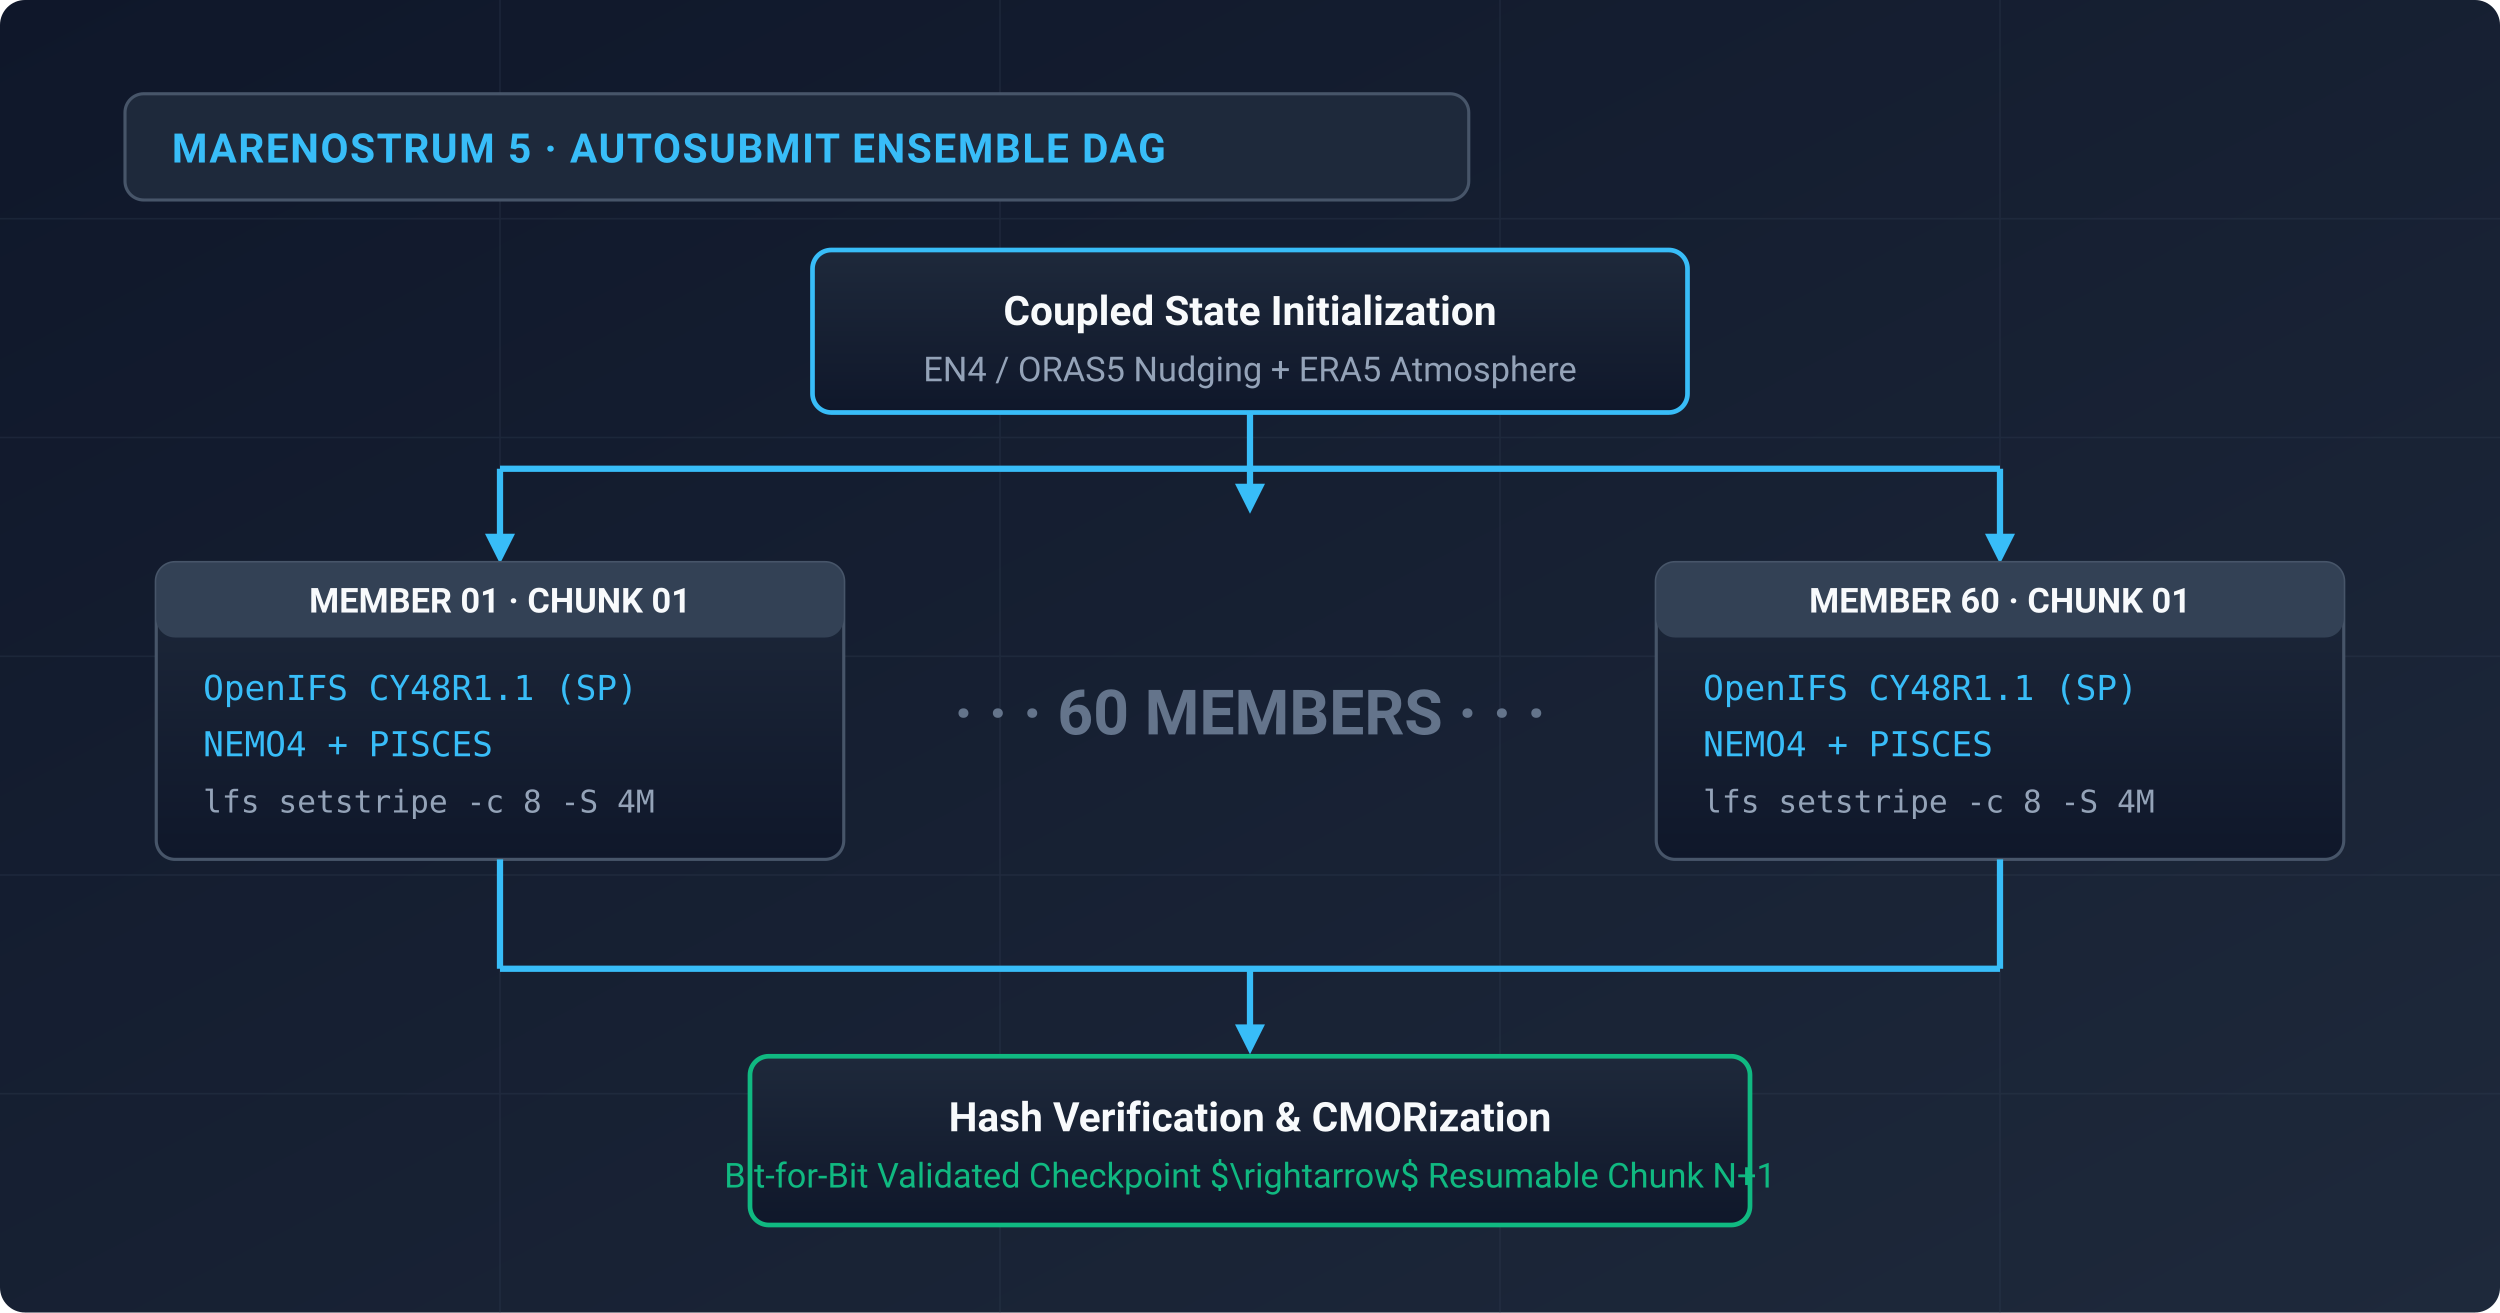
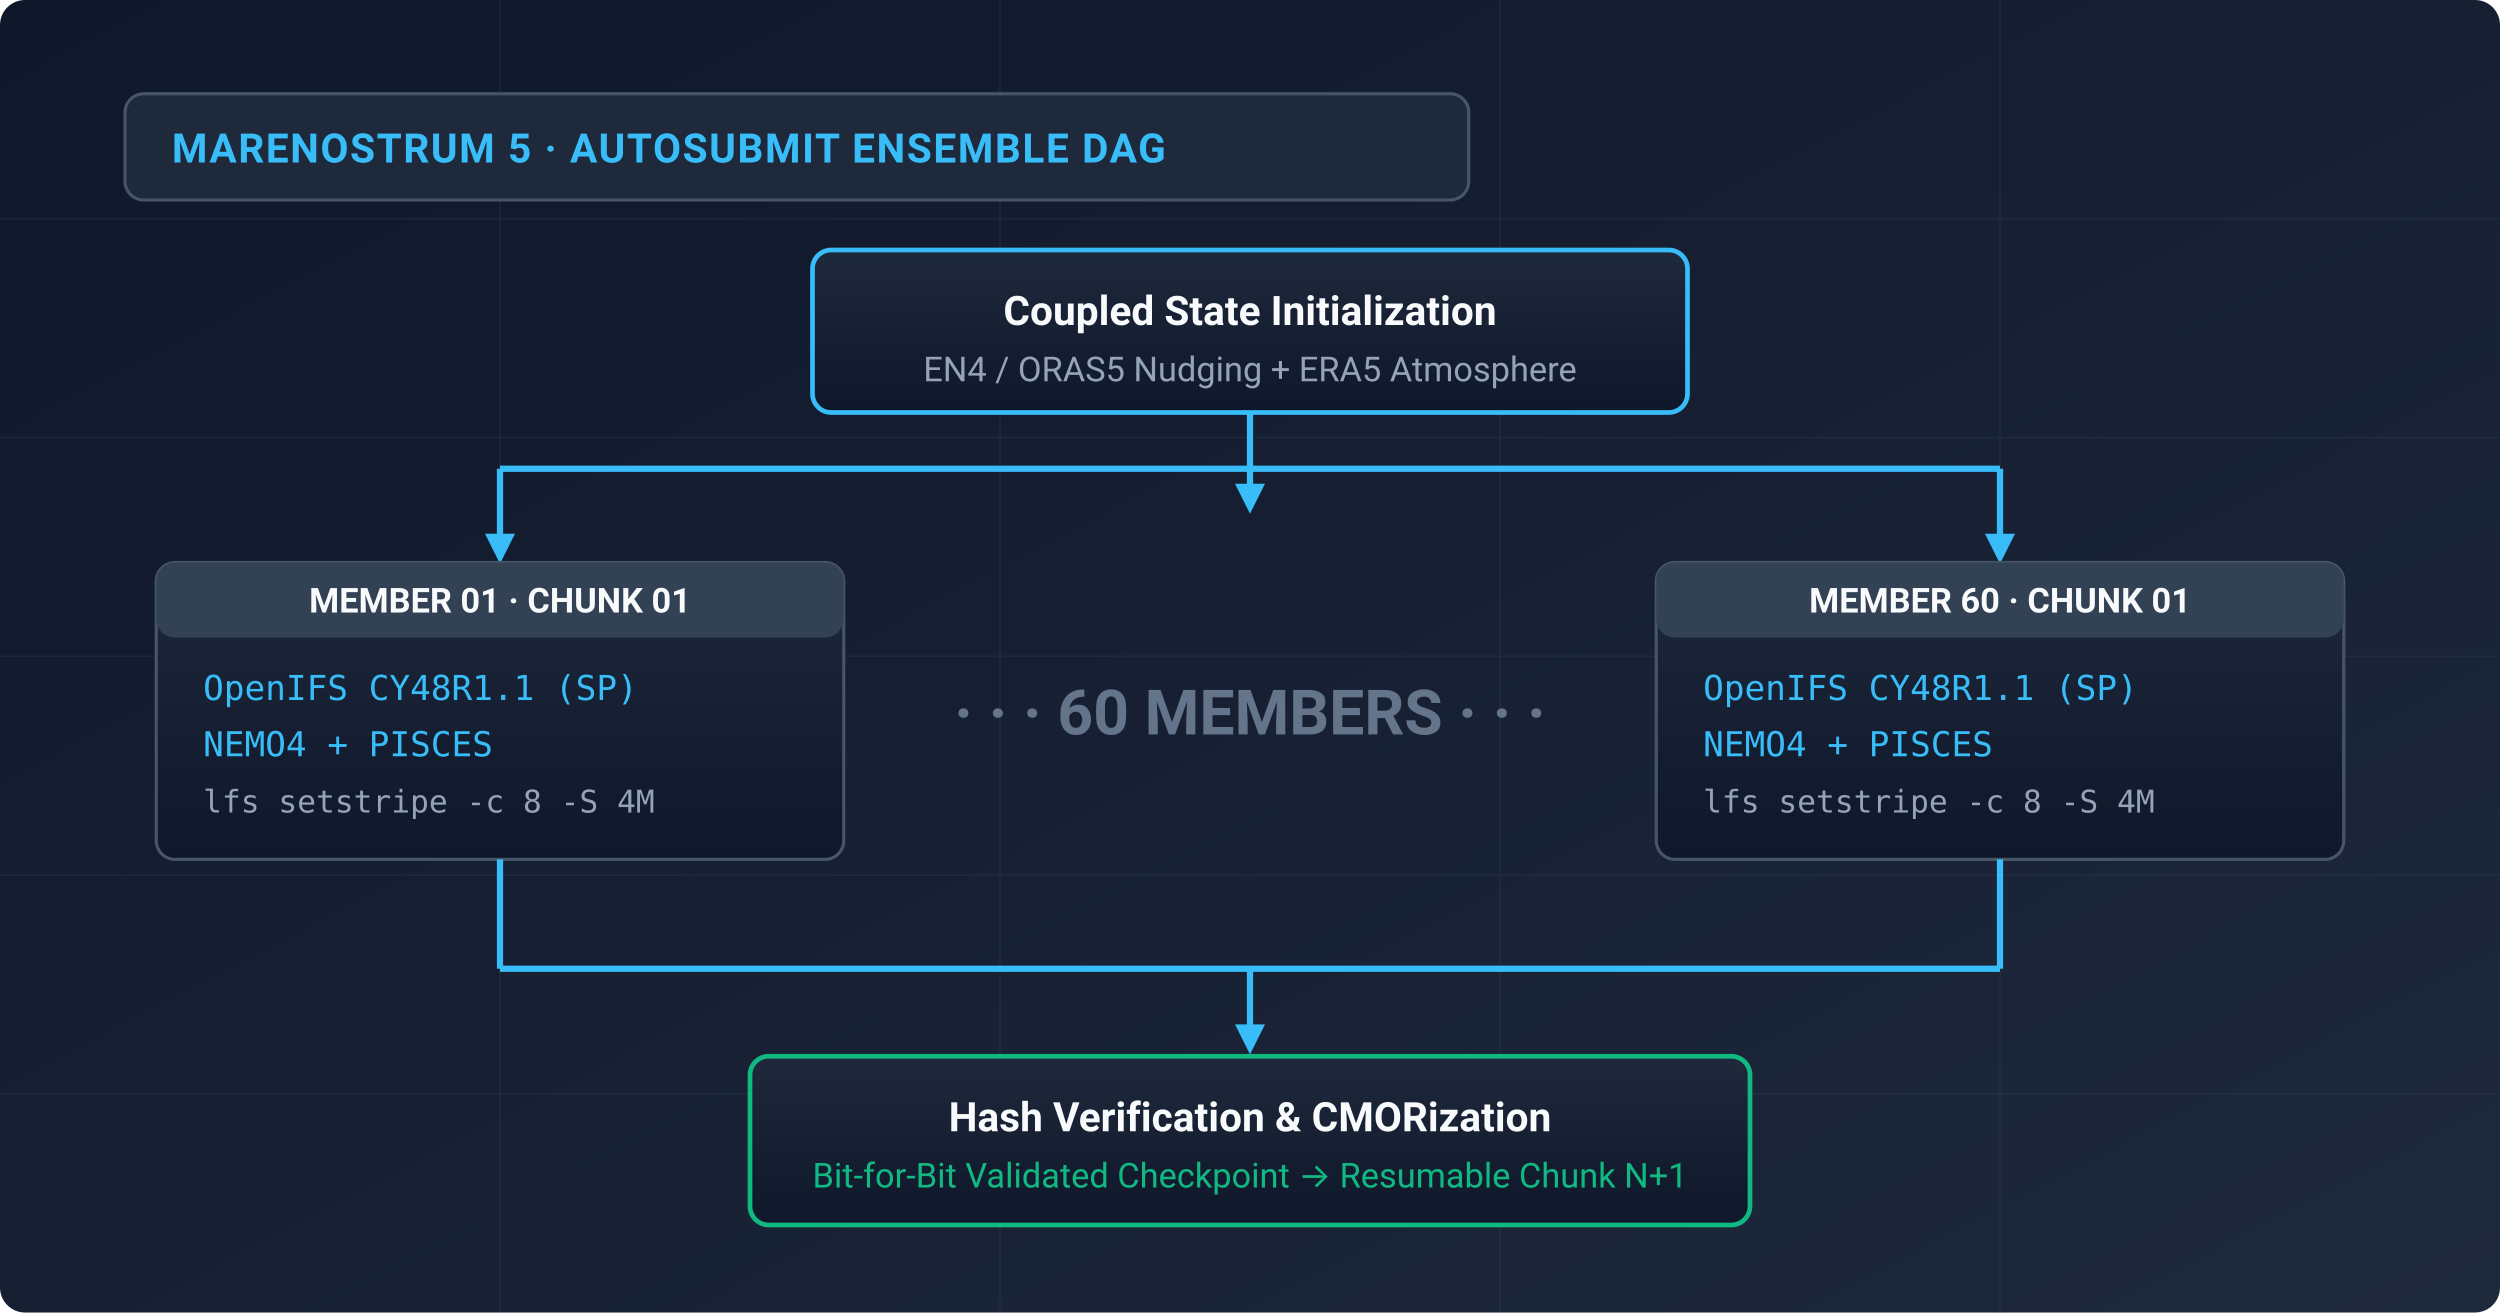
<svg xmlns="http://www.w3.org/2000/svg" viewBox="0 0 800 420" width="100%" height="100%">
  <defs>
    <linearGradient id="bgGrad" x1="0%" y1="0%" x2="100%" y2="100%">
      <stop offset="0%" stop-color="#0f172a" />
      <stop offset="100%" stop-color="#1e293b" />
    </linearGradient>
    <linearGradient id="boxGrad" x1="0%" y1="0%" x2="0%" y2="100%">
      <stop offset="0%" stop-color="#1e293b" />
      <stop offset="100%" stop-color="#0f172a" />
    </linearGradient>
    <linearGradient id="accentHpc" x1="0%" y1="0%" x2="100%" y2="0%">
      <stop offset="0%" stop-color="#38bdf8" />
      <stop offset="100%" stop-color="#0284c7" />
    </linearGradient>
    <marker id="arrow" viewBox="0 0 10 10" refX="6" refY="5" markerWidth="6" markerHeight="6" orient="auto-start-reverse">
      <path d="M 0 1 L 8 5 L 0 9 z" fill="#38bdf8" />
    </marker>
  </defs>
  <rect width="800" height="420" fill="url(#bgGrad)" rx="8" />
  <g stroke="#334155" stroke-width="0.5" opacity="0.3">
    <line x1="0" y1="70" x2="800" y2="70" />
    <line x1="0" y1="140" x2="800" y2="140" />
    <line x1="0" y1="210" x2="800" y2="210" />
    <line x1="0" y1="280" x2="800" y2="280" />
    <line x1="0" y1="350" x2="800" y2="350" />
    <line x1="160" y1="0" x2="160" y2="420" />
    <line x1="320" y1="0" x2="320" y2="420" />
    <line x1="480" y1="0" x2="480" y2="420" />
    <line x1="640" y1="0" x2="640" y2="420" />
  </g>
  <rect x="40" y="30" width="430" height="34" rx="6" fill="#1e293b" stroke="#475569" stroke-width="1" />
  <text x="55" y="52" font-family="-apple-system, BlinkMacSystemFont, 'Segoe UI', Roboto, sans-serif" font-size="13" font-weight="600" fill="#38bdf8" letter-spacing="0.5">MARENOSTRUM 5 · AUTOSUBMIT ENSEMBLE DAG</text>
  <g transform="translate(260, 80)">
    <rect width="280" height="52" rx="6" fill="url(#boxGrad)" stroke="#38bdf8" stroke-width="1.5" />
    <text x="140" y="24" font-family="-apple-system, BlinkMacSystemFont, 'Segoe UI', Roboto, sans-serif" font-size="13" font-weight="700" fill="#f8fafc" text-anchor="middle">Coupled State Initialization</text>
    <text x="140" y="42" font-family="-apple-system, BlinkMacSystemFont, 'Segoe UI', Roboto, sans-serif" font-size="11" fill="#94a3b8" text-anchor="middle">EN4 / ORAS5 Nudging + ERA5 Atmosphere</text>
  </g>
  <line x1="400" y1="132" x2="400" y2="162" stroke="#38bdf8" stroke-width="2" marker-end="url(#arrow)" />
  <line x1="400" y1="150" x2="160" y2="150" stroke="#38bdf8" stroke-width="2" />
  <line x1="400" y1="150" x2="640" y2="150" stroke="#38bdf8" stroke-width="2" />
  <line x1="160" y1="150" x2="160" y2="178" stroke="#38bdf8" stroke-width="2" marker-end="url(#arrow)" />
  <line x1="640" y1="150" x2="640" y2="178" stroke="#38bdf8" stroke-width="2" marker-end="url(#arrow)" />
  <g transform="translate(50, 180)">
    <rect width="220" height="95" rx="6" fill="url(#boxGrad)" stroke="#475569" stroke-width="1" />
    <rect x="0" y="0" width="220" height="24" rx="6" fill="#334155" />
    <text x="110" y="16" font-family="-apple-system, BlinkMacSystemFont, 'Segoe UI', Roboto, sans-serif" font-size="11" font-weight="700" fill="#f8fafc" text-anchor="middle">MEMBER 01 · CHUNK 01</text>
    <text x="15" y="44" font-family="monospace" font-size="11" fill="#38bdf8">OpenIFS CY48R1.1 (SP)</text>
    <text x="15" y="62" font-family="monospace" font-size="11" fill="#38bdf8">NEMO4 + PISCES</text>
    <text x="15" y="80" font-family="monospace" font-size="10" fill="#94a3b8">lfs setstripe -c 8 -S 4M</text>
  </g>
  <g transform="translate(530, 180)">
    <rect width="220" height="95" rx="6" fill="url(#boxGrad)" stroke="#475569" stroke-width="1" />
    <rect x="0" y="0" width="220" height="24" rx="6" fill="#334155" />
    <text x="110" y="16" font-family="-apple-system, BlinkMacSystemFont, 'Segoe UI', Roboto, sans-serif" font-size="11" font-weight="700" fill="#f8fafc" text-anchor="middle">MEMBER 60 · CHUNK 01</text>
    <text x="15" y="44" font-family="monospace" font-size="11" fill="#38bdf8">OpenIFS CY48R1.1 (SP)</text>
    <text x="15" y="62" font-family="monospace" font-size="11" fill="#38bdf8">NEMO4 + PISCES</text>
    <text x="15" y="80" font-family="monospace" font-size="10" fill="#94a3b8">lfs setstripe -c 8 -S 4M</text>
  </g>
  <text x="400" y="235" font-family="-apple-system, BlinkMacSystemFont, 'Segoe UI', Roboto, sans-serif" font-size="20" font-weight="700" fill="#64748b" text-anchor="middle">· · · 60 MEMBERS · · ·</text>
  <line x1="160" y1="275" x2="160" y2="310" stroke="#38bdf8" stroke-width="2" />
  <line x1="640" y1="275" x2="640" y2="310" stroke="#38bdf8" stroke-width="2" />
  <line x1="160" y1="310" x2="400" y2="310" stroke="#38bdf8" stroke-width="2" />
  <line x1="640" y1="310" x2="400" y2="310" stroke="#38bdf8" stroke-width="2" />
  <line x1="400" y1="310" x2="400" y2="335" stroke="#38bdf8" stroke-width="2" marker-end="url(#arrow)" />
  <g transform="translate(240, 338)">
    <rect width="320" height="54" rx="6" fill="url(#boxGrad)" stroke="#10b981" stroke-width="1.5" />
    <text x="160" y="24" font-family="-apple-system, BlinkMacSystemFont, 'Segoe UI', Roboto, sans-serif" font-size="13" font-weight="700" fill="#f8fafc" text-anchor="middle">Hash Verification &amp; CMORization</text>
-     <text x="160" y="42" font-family="-apple-system, BlinkMacSystemFont, 'Segoe UI', Roboto, sans-serif" font-size="11" fill="#10b981" text-anchor="middle">Bit-for-Bit Validated Checkpoint $\rightarrow$ Resumable Chunk N+1</text>
+     <text x="160" y="42" font-family="-apple-system, BlinkMacSystemFont, 'Segoe UI', Roboto, sans-serif" font-size="11" fill="#10b981" text-anchor="middle">Bit-for-Bit Validated Checkpoint → Resumable Chunk N+1</text>
  </g>
</svg>
